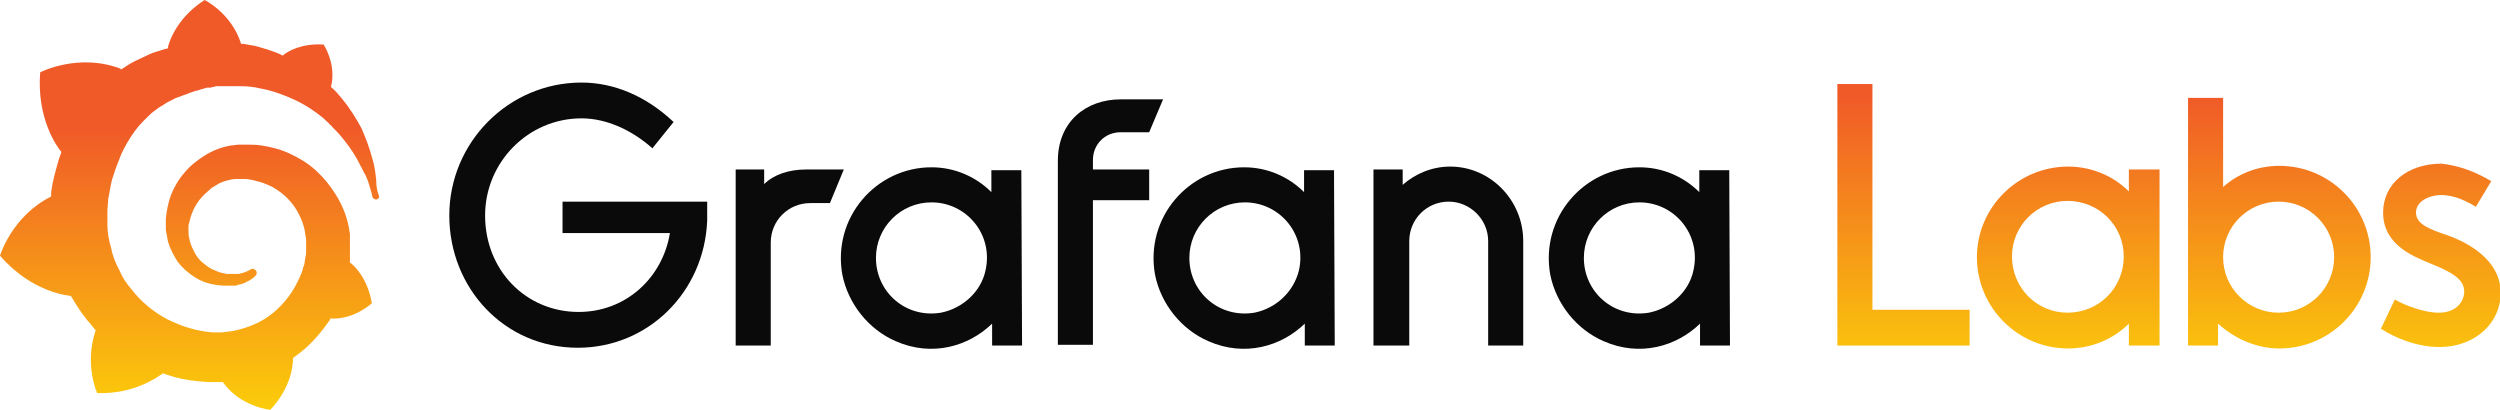
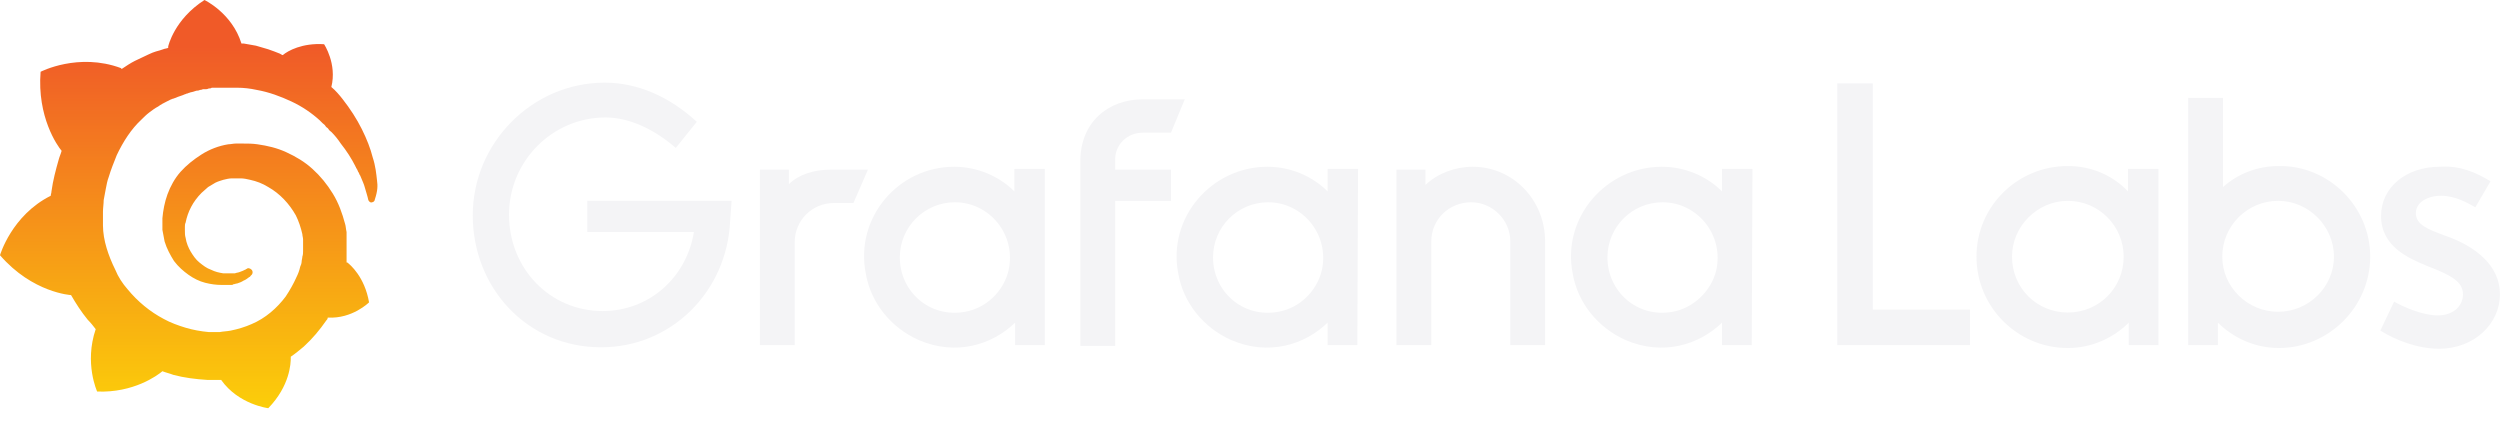
- <svg xmlns="http://www.w3.org/2000/svg" version="1.1" id="Layer_1" x="0px" y="0px" viewBox="0 0 342.2 56" style="enable-background:new 0 0 342.2 56;" xml:space="preserve">
-   <style type="text/css">
-   .st0{fill:#0A0A0A;}
- 	.st1{fill:url(#SVGID_1_);}
- 	.st2{fill:url(#SVGID_2_);}
- 	.st3{fill:url(#SVGID_3_);}
- 	.st4{fill:url(#SVGID_4_);}
- 	.st5{fill:url(#SVGID_5_);}
-  </style>
-   <g>
-     <g>
-       <path class="st0" d="M96.8,30.2c-0.4,9.8-8.1,17.4-17.7,17.4c-10.1,0-17.6-8.2-17.6-18.1c0-10,8.1-18.2,18.1-18.2    c4.5,0,8.9,1.9,12.6,5.4l-2.9,3.6c-2.8-2.5-6.3-4.1-9.7-4.1c-7.3,0-13.2,6-13.2,13.3c0,7.5,5.6,13.2,12.8,13.2    c6.5,0,11.5-4.7,12.5-10.8H77v-4.3h19.8L96.8,30.2L96.8,30.2z">
-    </path>
-       <path class="st0" d="M113.6,27.8h-2.7c-3,0-5.4,2.4-5.4,5.4v14.1h-4.8V23.2h3.9v2c1.3-1.3,3.4-2,5.7-2h5.2L113.6,27.8z">
-    </path>
-       <path class="st0" d="M139.9,47.3h-4.1v-3c-3.2,3.1-8.2,4.6-13.2,2.4c-3.7-1.6-6.5-5.1-7.3-9.1c-1.4-7.8,4.6-14.7,12.2-14.7    c3.2,0,6.1,1.3,8.2,3.4v-3h4.1L139.9,47.3L139.9,47.3z M134.9,37c1.1-4.9-2.6-9.3-7.4-9.3c-4.2,0-7.6,3.4-7.6,7.6    c0,4.7,4.1,8.3,8.9,7.5C131.8,42.2,134.3,39.9,134.9,37z">
-    </path>
-       <path class="st0" d="M149.6,21.9v1.3h7.7v4.2h-7.7v19.8h-4.8V22c0-5.3,3.8-8.4,8.6-8.4h5.8l-1.9,4.5h-3.9    C151.2,18.1,149.6,19.8,149.6,21.9z">
-    </path>
-       <path class="st0" d="M182.7,47.3h-4.1v-3c-3.2,3.1-8.2,4.6-13.2,2.4c-3.7-1.6-6.5-5.1-7.3-9.1c-1.4-7.8,4.6-14.7,12.2-14.7    c3.2,0,6.1,1.3,8.2,3.4v-3h4.1L182.7,47.3L182.7,47.3z M177.8,37c1.1-4.9-2.6-9.3-7.4-9.3c-4.2,0-7.6,3.4-7.6,7.6    c0,4.7,4.1,8.3,8.9,7.5C174.7,42.2,177.1,39.9,177.8,37z">
-    </path>
-       <path class="st0" d="M208.5,33v14.3h-4.8V33c0-3-2.5-5.4-5.4-5.4c-3,0-5.4,2.4-5.4,5.4v14.3H188V23.2h4v2.1c1.7-1.5,4-2.5,6.5-2.5    C204,22.8,208.5,27.4,208.5,33z">
-    </path>
-       <path class="st0" d="M236.8,47.3h-4.1v-3c-3.2,3.1-8.2,4.6-13.2,2.4c-3.7-1.6-6.5-5.1-7.3-9.1c-1.4-7.8,4.6-14.7,12.2-14.7    c3.2,0,6.1,1.3,8.2,3.4v-3h4.1L236.8,47.3L236.8,47.3z M231.8,37c1.1-4.9-2.6-9.3-7.4-9.3c-4.2,0-7.6,3.4-7.6,7.6    c0,4.7,4.1,8.3,8.9,7.5C228.7,42.2,231.2,39.9,231.8,37z">
-    </path>
-     </g>
-     <g>
-       <linearGradient id="SVGID_1_" gradientUnits="userSpaceOnUse" x1="260.616" y1="-156.425" x2="260.616" y2="-105.79" gradientTransform="matrix(1 0 0 -1 0 -92.7219)">
-         <stop offset="0" style="stop-color:#FFF100">
-     </stop>
-         <stop offset="1" style="stop-color:#F05A28">
-     </stop>
-       </linearGradient>
-       <path class="st1" d="M269.7,47.3h-18.2V11.5h4.8v30.9h13.3V47.3L269.7,47.3z">
-    </path>
-       <linearGradient id="SVGID_2_" gradientUnits="userSpaceOnUse" x1="282.992" y1="-156.425" x2="282.992" y2="-105.79" gradientTransform="matrix(1 0 0 -1 0 -92.7219)">
-         <stop offset="0" style="stop-color:#FFF100">
-     </stop>
-         <stop offset="1" style="stop-color:#F05A28">
-     </stop>
-       </linearGradient>
-       <path class="st2" d="M295.5,47.3h-4.1v-3c-2.1,2.1-5.1,3.4-8.3,3.4c-6.9,0-12.5-5.6-12.5-12.5c0-6.8,5.6-12.4,12.5-12.4    c3.2,0,6.2,1.3,8.3,3.4v-3h4.2V47.3z M290.7,35.1c0-4.2-3.4-7.6-7.7-7.6c-4.2,0-7.6,3.4-7.6,7.6c0,4.3,3.4,7.7,7.6,7.7    C287.3,42.8,290.7,39.4,290.7,35.1z">
-    </path>
-       <linearGradient id="SVGID_3_" gradientUnits="userSpaceOnUse" x1="311.998" y1="-156.425" x2="311.998" y2="-105.79" gradientTransform="matrix(1 0 0 -1 0 -92.7219)">
-         <stop offset="0" style="stop-color:#FFF100">
-     </stop>
-         <stop offset="1" style="stop-color:#F05A28">
-     </stop>
-       </linearGradient>
-       <path class="st3" d="M324.5,35.2c0,6.9-5.6,12.5-12.5,12.5c-3.2,0-6.2-1.4-8.4-3.4v3h-4.1V13.4h4.8v12.2c2-1.8,4.7-2.9,7.7-2.9    C318.9,22.7,324.5,28.3,324.5,35.2z M319.5,35.2c0-4.2-3.4-7.6-7.6-7.6c-4.2,0-7.6,3.4-7.6,7.6c0,4.2,3.4,7.6,7.6,7.6    S319.5,39.4,319.5,35.2z">
-    </path>
-       <linearGradient id="SVGID_4_" gradientUnits="userSpaceOnUse" x1="334.03" y1="-156.425" x2="334.03" y2="-105.79" gradientTransform="matrix(1 0 0 -1 0 -92.7219)">
-         <stop offset="0" style="stop-color:#FFF100">
-     </stop>
-         <stop offset="1" style="stop-color:#F05A28">
-     </stop>
-       </linearGradient>
-       <path class="st4" d="M341,24.8l-2.1,3.5c-1-0.6-2.8-1.6-4.7-1.6c-1.8,0-3.5,0.9-3.5,2.4c0,1.6,1.9,2.3,4.3,3.1    c3.9,1.4,7.3,4,7.3,7.9c0,4-3.4,7.4-8.4,7.4c-3,0-6-1.2-8-2.5l1.9-4c1.4,0.8,4,1.8,6,1.8c2.4,0,3.5-1.5,3.5-2.9    c0-1.6-1.5-2.6-4.8-3.9c-2.4-1-6.3-2.6-6.3-6.9c0-4,3.4-6.7,8-6.7C336.8,22.7,339,23.6,341,24.8z">
-    </path>
-     </g>
-     <linearGradient id="SVGID_5_" gradientUnits="userSpaceOnUse" x1="25.795" y1="-161.304" x2="25.795" y2="-110.151" gradientTransform="matrix(1 0 0 -1 0 -92.7219)">
-       <stop offset="0" style="stop-color:#FFF100">
-    </stop>
-       <stop offset="1" style="stop-color:#F05A28">
-    </stop>
+ <svg xmlns="http://www.w3.org/2000/svg" width="135" height="23" viewBox="0 0 135 23" fill="none">
+   <path fill-rule="evenodd" clip-rule="evenodd" d="M99.214 18.636H106.379V16.718h-5.247V4.502H99.214V18.636zM114.952 18.637H116.558V9.123H114.913V10.336C114.091 9.475 112.956 8.966 111.664 8.966c-2.741.0-4.934 2.193-4.934 4.894.0 2.701 2.193 4.933 4.934 4.933C112.956 18.793 114.13 18.245 114.952 17.423v1.214zm-3.288-7.791c1.683.0 3.014 1.37 3.014 3.015.0 1.684-1.331 3.015-3.014 3.015-1.684.0-3.015-1.331-3.015-3.015.0-1.644 1.37-3.015 3.015-3.015zm16.327 3.014c0 2.702-2.232 4.933-4.934 4.933C121.765 18.793 120.591 18.245 119.768 17.423v1.214h-1.605V5.285H120.043V10.101C120.826 9.396 121.883 8.966 123.057 8.966 125.759 8.927 127.991 11.158 127.991 13.86zm-1.958.0c0-1.644-1.37-3.015-3.015-3.015-1.644.0-3.015 1.331-3.015 3.015.0 1.644 1.371 2.976 3.015 2.976 1.645.0 3.015-1.331 3.015-2.976zm7.634-2.663L134.489 9.788C133.706 9.318 132.845 8.926 131.748 9.005 129.947 9.005 128.577 10.101 128.577 11.667 128.577 13.326 130.097 13.958 131.04 14.351L131.083 14.369C132.414 14.878 133.001 15.23 133.001 15.896c0 .548-.43 1.135-1.37 1.135C130.848 17.031 129.83 16.6 129.282 16.287l-.744 1.566C129.36 18.362 130.535 18.832 131.709 18.832 133.628 18.832 134.998 17.462 134.998 15.896S133.667 13.312 132.14 12.763C132.084 12.742 132.029 12.722 131.975 12.702 131.115 12.382 130.456 12.137 130.456 11.511 130.456 10.923 131.083 10.571 131.827 10.571S133.275 10.962 133.667 11.197z" fill="#f4f4f6" />
+   <path d="M20.36 9.749C20.32 9.397 20.281 8.966 20.125 8.496 20.007 8.026 19.811 7.517 19.537 6.969 19.263 6.421 18.911 5.873 18.48 5.325 18.324 5.129 18.128 4.894 17.893 4.698 18.206 3.445 17.501 2.388 17.501 2.388 16.327 2.31 15.544 2.741 15.27 2.976 15.23 2.976 15.191 2.936 15.113 2.897 14.917 2.819 14.722 2.741 14.487 2.662 14.252 2.584 14.056 2.545 13.821 2.467 13.586 2.427 13.351 2.388 13.155 2.349 13.116 2.349 13.077 2.349 13.038 2.349 12.529.705 11.041.0 11.041.0 9.397 1.057 9.083 2.506 9.083 2.506s0 .039.0.078C9.005 2.623 8.888 2.623 8.809 2.662 8.692 2.702 8.574 2.741 8.418 2.78 8.3 2.819 8.183 2.858 8.026 2.936 7.791 3.054 7.517 3.171 7.282 3.289 7.048 3.406 6.813 3.563 6.578 3.72 6.539 3.72 6.539 3.68 6.539 3.68c-2.31-.861-4.346.196-4.346.196C1.997 6.304 3.093 7.87 3.328 8.144 3.289 8.3 3.211 8.457 3.171 8.614c-.157.548-.313 1.135-.392 1.723C2.78 10.415 2.741 10.493 2.741 10.571.626 11.628.0 13.782.0 13.782c1.762 2.036 3.837 2.153 3.837 2.153C4.111 16.405 4.385 16.836 4.737 17.266 4.894 17.423 5.051 17.619 5.168 17.775 4.542 19.616 5.246 21.143 5.246 21.143 7.204 21.221 8.496 20.281 8.77 20.046 8.966 20.125 9.162 20.164 9.358 20.242 9.945 20.399 10.571 20.477 11.198 20.516c.157.0.313.0.47.0H11.746 11.785 11.863 11.942c.94 1.331 2.545 1.527 2.545 1.527 1.175-1.214 1.214-2.428 1.214-2.702V19.302 19.263C15.935 19.107 16.17 18.911 16.405 18.715 16.875 18.284 17.266 17.815 17.619 17.306 17.658 17.266 17.697 17.227 17.697 17.149 19.028 17.227 19.929 16.327 19.929 16.327c-.235-1.37-1.018-2.036-1.175-2.153H18.715C18.715 14.095 18.715 14.017 18.715 13.938c0-.157.0-.313.0-.431V13.312 13.273 13.234 13.194 13.116v-.117C18.715 12.96 18.715 12.921 18.715 12.881 18.715 12.842 18.715 12.803 18.715 12.764v-.117-.117C18.676 12.372 18.676 12.216 18.637 12.098 18.48 11.511 18.284 10.963 17.971 10.454 17.658 9.945 17.306 9.514 16.875 9.123 16.444 8.731 15.974 8.457 15.465 8.222 14.956 7.987 14.447 7.87 13.899 7.791 13.625 7.752 13.39 7.752 13.116 7.752H13.038 12.999 12.96 12.921 12.842C12.803 7.752 12.764 7.752 12.725 7.752 12.607 7.752 12.451 7.791 12.333 7.791 11.824 7.87 11.315 8.066 10.884 8.34 10.454 8.614 10.062 8.927 9.749 9.279 9.436 9.632 9.201 10.062 9.044 10.493 8.888 10.924 8.809 11.354 8.77 11.785c0 .117.0.196.0.313C8.77 12.137 8.77 12.137 8.77 12.177V12.255c0 .039.0.117.0.157C8.809 12.607 8.849 12.842 8.888 13.038 9.005 13.429 9.201 13.782 9.397 14.095 9.632 14.408 9.906 14.643 10.18 14.839 10.454 15.035 10.767 15.191 11.08 15.27 11.393 15.348 11.668 15.387 11.981 15.387c.039.0.078.0.117.0H12.137 12.177C12.216 15.387 12.255 15.387 12.255 15.387s0 0 .039.0H12.333 12.372C12.412 15.387 12.451 15.387 12.49 15.387 12.529 15.387 12.568 15.387 12.607 15.348 12.685 15.348 12.725 15.309 12.803 15.309 12.921 15.27 13.038 15.23 13.155 15.152c.117-.039.196-.117.313-.196C13.508 14.956 13.508 14.917 13.547 14.878 13.664 14.8 13.664 14.643 13.586 14.565S13.39 14.447 13.312 14.526C13.273 14.526 13.273 14.565 13.234 14.565 13.155 14.604 13.077 14.643 12.96 14.682 12.881 14.722 12.764 14.722 12.685 14.761 12.646 14.761 12.568 14.761 12.529 14.761 12.49 14.761 12.49 14.761 12.451 14.761 12.412 14.761 12.412 14.761 12.372 14.761 12.333 14.761 12.333 14.761 12.294 14.761 12.255 14.761 12.216 14.761 12.216 14.761H12.177 12.137C12.098 14.761 12.098 14.761 12.059 14.761 11.824 14.722 11.628 14.682 11.393 14.565 11.159 14.487 10.963 14.33 10.767 14.173 10.571 14.017 10.415 13.782 10.297 13.586 10.18 13.39 10.062 13.116 10.023 12.842 9.984 12.725 9.984 12.568 9.984 12.451 9.984 12.412 9.984 12.372 9.984 12.333V12.294 12.255C9.984 12.177 9.984 12.098 10.023 12.02c.117-.587.392-1.135.861-1.605C11.002 10.297 11.119 10.219 11.237 10.101 11.354 10.023 11.511 9.945 11.628 9.867 11.785 9.788 11.942 9.749 12.059 9.71 12.216 9.671 12.372 9.632 12.529 9.632c.078.0.157.0.235.0H12.803 12.881 12.921 12.999C13.155 9.632 13.351 9.671 13.508 9.71 13.86 9.788 14.173 9.906 14.487 10.101 15.113 10.454 15.622 11.002 15.974 11.628 16.131 11.942 16.248 12.294 16.327 12.646 16.327 12.725 16.366 12.842 16.366 12.921V12.999 13.077C16.366 13.116 16.366 13.116 16.366 13.155 16.366 13.194 16.366 13.194 16.366 13.234V13.312 13.39c0 .039.0.117.0.157C16.366 13.664 16.366 13.743 16.327 13.86 16.327 13.938 16.288 14.056 16.288 14.134S16.248 14.33 16.209 14.408C16.17 14.604 16.092 14.8 16.014 14.956 15.857 15.309 15.661 15.661 15.426 16.014 14.956 16.64 14.33 17.188 13.586 17.501 13.234 17.658 12.842 17.775 12.451 17.854 12.255 17.893 12.059 17.893 11.863 17.932H11.824 11.785 11.707 11.628 11.589c.039.0.0.0.0.0-.117.0-.196.0-.313.0C10.845 17.893 10.415 17.815 10.023 17.697 9.632 17.58 9.201 17.423 8.849 17.227 8.105 16.836 7.439 16.288 6.891 15.622c-.274-.313-.509-.666-.666-1.057C6.03 14.173 5.873 13.782 5.755 13.39 5.638 12.999 5.56 12.568 5.56 12.177V12.098 12.059 11.981v-.235V11.707 11.628 11.589c0-.039.0-.117.0-.157C5.56 11.237 5.599 11.002 5.599 10.806 5.638 10.61 5.677 10.376 5.716 10.18 5.755 9.984 5.795 9.749 5.873 9.553 5.99 9.162 6.147 8.77 6.304 8.379 6.656 7.635 7.087 6.969 7.635 6.46 7.752 6.343 7.909 6.186 8.066 6.069 8.222 5.951 8.379 5.834 8.535 5.755 8.692 5.638 8.849 5.56 9.005 5.481 9.083 5.442 9.162 5.403 9.24 5.364 9.279 5.364 9.318 5.325 9.358 5.325S9.436 5.286 9.475 5.286C9.632 5.207 9.827 5.168 9.984 5.09 10.023 5.09 10.062 5.051 10.101 5.051 10.141 5.051 10.18 5.012 10.219 5.012 10.297 4.972 10.415 4.972 10.493 4.933 10.532 4.933 10.571 4.894 10.65 4.894 10.689 4.894 10.728 4.894 10.806 4.855 10.845 4.855 10.884 4.855 10.963 4.816H11.041 11.119C11.159 4.816 11.198 4.816 11.276 4.777 11.315 4.777 11.393 4.777 11.433 4.737 11.472 4.737 11.55 4.737 11.589 4.737 11.628 4.737 11.668 4.737 11.707 4.737H11.785 11.824 11.863C11.902 4.737 11.981 4.737 12.02 4.737H12.098s.039.0.0.0H12.137C12.177 4.737 12.216 4.737 12.255 4.737 12.451 4.737 12.607 4.737 12.803 4.737 13.155 4.737 13.508 4.777 13.86 4.855 14.526 4.972 15.152 5.207 15.739 5.481s1.096.626 1.527 1.018C17.306 6.539 17.306 6.539 17.345 6.578 17.384 6.617 17.384 6.617 17.423 6.656 17.462 6.695 17.541 6.734 17.58 6.813 17.619 6.891 17.697 6.891 17.736 6.969 17.775 7.048 17.854 7.087 17.893 7.126 18.089 7.322 18.245 7.517 18.402 7.752 18.715 8.144 18.989 8.574 19.185 8.966 19.185 9.005 19.224 9.005 19.224 9.044 19.224 9.083 19.263 9.083 19.263 9.123 19.302 9.162 19.302 9.201 19.341 9.279 19.381 9.318 19.381 9.358 19.42 9.436 19.459 9.475 19.459 9.514 19.498 9.592 19.576 9.788 19.655 9.945 19.694 10.101 19.772 10.376 19.851 10.61 19.89 10.806 19.929 10.884 20.007 10.963 20.085 10.924 20.164 10.924 20.242 10.845 20.242 10.767 20.399 10.297 20.399 10.023 20.36 9.749z" fill="url(#paint0_linear_16731_2713)" />
+   <path d="M39.429 11.903C39.272 15.74 36.257 18.754 32.459 18.754c-3.994.0-6.93-3.211-6.93-7.126.0-3.915 3.211-7.165 7.126-7.165C34.417 4.464 36.14 5.208 37.627 6.578l-1.135 1.409c-1.135-.979-2.467-1.644-3.798-1.644-2.858.0-5.207 2.349-5.207 5.247.0 2.936 2.232 5.207 5.051 5.207 2.545.0 4.542-1.84 4.933-4.268H31.715V10.845h7.792L39.429 11.903z" fill="#f4f4f6" />
+   <path d="M46.085 10.963H45.028c-1.175.0-2.114.94-2.114 2.114v5.56H41.034V9.162h1.566V9.945C43.109 9.436 43.931 9.162 44.832 9.162h2.036L46.085 10.963z" fill="#f4f4f6" />
+   <path d="M56.42 18.637H54.815V17.423C53.562 18.637 51.605 19.224 49.608 18.362 48.12 17.697 47.024 16.366 46.75 14.76 46.162 11.746 48.512 9.005 51.526 9.005 52.779 9.005 53.954 9.514 54.776 10.336V9.122H56.42V18.637zm-1.958-4.033C54.894 12.685 53.445 10.923 51.566 10.923c-1.644.0-2.976 1.331-2.976 2.976.0 1.84 1.605 3.289 3.524 2.937C53.249 16.64 54.189 15.739 54.463 14.604z" fill="#f4f4f6" />
+   <path d="M60.219 8.613V9.162h3.015v1.684H60.219v7.831H58.339V8.692c0-2.075 1.488-3.328 3.367-3.328h2.271L63.233 7.165h-1.527C60.884 7.165 60.219 7.791 60.219 8.613z" fill="#f4f4f6" />
+   <path d="M73.296 18.637H71.691V17.423C70.438 18.637 68.48 19.224 66.483 18.362 64.995 17.697 63.899 16.366 63.625 14.76 63.038 11.746 65.426 9.005 68.441 9.005 69.694 9.005 70.868 9.514 71.691 10.336V9.122h1.644L73.296 18.637zM71.377 14.604C71.808 12.685 70.359 10.923 68.48 10.923c-1.644.0-2.976 1.331-2.976 2.976.0 1.84 1.605 3.289 3.524 2.937C70.163 16.64 71.103 15.739 71.377 14.604z" fill="#f4f4f6" />
+   <path d="M83.436 13.038v5.599H81.557V13.038C81.557 11.863 80.578 10.923 79.443 10.923 78.229 10.923 77.29 11.863 77.29 13.038v5.599H75.41V9.161H76.976v.822C77.642 9.357 78.582 9.005 79.521 9.005 81.714 9.005 83.436 10.806 83.436 13.038z" fill="#f4f4f6" />
+   <path d="M94.594 18.637H92.989V17.423C91.736 18.637 89.778 19.224 87.781 18.362 86.294 17.697 85.197 16.366 84.923 14.76 84.336 11.746 86.724 9.005 89.739 9.005 90.992 9.005 92.167 9.514 92.989 10.336V9.122h1.644L94.594 18.637zM92.676 14.604C93.106 12.685 91.658 10.923 89.778 10.923c-1.644.0-2.976 1.331-2.976 2.976.0 1.84 1.605 3.289 3.524 2.937C91.423 16.64 92.401 15.739 92.676 14.604z" fill="#f4f4f6" />
+   <defs>
+     <linearGradient id="paint0_linear_16731_2713" x1="10.254" y1="28" x2="10.254" y2="2.5" gradientUnits="userSpaceOnUse">
+       <stop stop-color="#fff100" />
+       <stop offset="1" stop-color="#f05a28" />
    </linearGradient>
-     <path class="st5" d="M51.5,24.7c-0.1-0.9-0.2-2-0.6-3.2c-0.3-1.2-0.8-2.5-1.4-3.9c-0.7-1.3-1.6-2.8-2.7-4.1   c-0.4-0.5-0.9-1.1-1.5-1.6c0.8-3.1-1-5.8-1-5.8c-3-0.2-4.9,0.9-5.6,1.5c-0.1,0-0.2-0.1-0.4-0.2c-0.5-0.2-1-0.4-1.6-0.6   s-1.1-0.3-1.7-0.5c-0.6-0.1-1.1-0.2-1.7-0.3c-0.1,0-0.2,0-0.3,0C31.7,1.8,28,0,28,0c-4.2,2.7-5,6.4-5,6.4s0,0.1,0,0.2   c-0.2,0.1-0.5,0.1-0.7,0.2c-0.3,0.1-0.6,0.2-1,0.3c-0.3,0.1-0.6,0.2-1,0.4c-0.6,0.3-1.3,0.6-1.9,0.9c-0.6,0.3-1.2,0.7-1.8,1.1   c-0.1,0-0.1-0.1-0.1-0.1c-5.8-2.2-11,0.5-11,0.5C5,16.2,7.8,20.1,8.4,20.8c-0.1,0.4-0.3,0.8-0.4,1.2c-0.4,1.4-0.8,2.8-1,4.3   C7,26.5,7,26.7,7,26.9C1.6,29.6,0,35,0,35c4.5,5.2,9.7,5.5,9.7,5.5c0,0,0,0,0,0c0.7,1.2,1.4,2.3,2.3,3.4c0.4,0.4,0.7,0.9,1.1,1.3   c-1.6,4.7,0.2,8.6,0.2,8.6c5,0.2,8.3-2.2,9-2.7c0.5,0.2,1,0.3,1.5,0.5c1.5,0.4,3.1,0.6,4.7,0.7c0.4,0,0.8,0,1.2,0H30l0.1,0l0.2,0   l0.2,0l0,0c2.4,3.4,6.5,3.8,6.5,3.8c2.9-3.1,3.1-6.2,3.1-6.9l0,0c0,0,0,0,0,0c0-0.1,0-0.1,0-0.1l0,0c0,0,0-0.1,0-0.1   c0.6-0.4,1.2-0.9,1.8-1.4c1.2-1.1,2.2-2.3,3.1-3.6c0.1-0.1,0.2-0.2,0.2-0.4c3.3,0.2,5.7-2.1,5.7-2.1c-0.6-3.5-2.5-5.2-2.9-5.5l0,0   c0,0,0,0,0,0c0,0,0,0,0,0l0,0c0,0,0,0-0.1,0c0-0.2,0-0.4,0-0.6c0-0.4,0-0.7,0-1.1v-0.3v-0.1v-0.1c0-0.1,0-0.1,0-0.1l0-0.2l0-0.3   c0-0.1,0-0.2,0-0.3c0-0.1,0-0.2,0-0.3l0-0.3l0-0.3c-0.1-0.4-0.1-0.8-0.2-1.1c-0.3-1.5-0.9-2.9-1.7-4.2c-0.8-1.3-1.7-2.4-2.8-3.4   c-1.1-1-2.3-1.7-3.6-2.3c-1.3-0.6-2.6-0.9-3.9-1.1c-0.7-0.1-1.3-0.1-2-0.1l-0.2,0h-0.1c0,0-0.1,0-0.1,0l-0.1,0l-0.2,0   c-0.1,0-0.2,0-0.3,0c-0.3,0-0.7,0.1-1,0.1c-1.3,0.2-2.6,0.7-3.7,1.4c-1.1,0.7-2.1,1.5-2.8,2.4c-0.8,0.9-1.4,2-1.8,3   c-0.4,1.1-0.6,2.2-0.7,3.2c0,0.3,0,0.5,0,0.8c0,0.1,0,0.1,0,0.2l0,0.2c0,0.1,0,0.3,0,0.4c0.1,0.5,0.2,1.1,0.3,1.6   c0.3,1,0.8,1.9,1.3,2.7c0.6,0.8,1.3,1.4,2,1.9c0.7,0.5,1.5,0.9,2.3,1.1c0.8,0.2,1.5,0.3,2.3,0.3c0.1,0,0.2,0,0.3,0c0,0,0.1,0,0.1,0   s0.1,0,0.1,0c0.1,0,0.2,0,0.2,0c0,0,0,0,0.1,0l0.1,0c0,0,0.1,0,0.1,0c0.1,0,0.2,0,0.3,0c0.1,0,0.2,0,0.3-0.1c0.2,0,0.3-0.1,0.5-0.1   c0.3-0.1,0.6-0.2,0.9-0.4c0.3-0.1,0.5-0.3,0.8-0.5c0.1,0,0.1-0.1,0.2-0.2c0.3-0.2,0.3-0.6,0.1-0.8c-0.2-0.2-0.5-0.3-0.7-0.1   c-0.1,0-0.1,0.1-0.2,0.1c-0.2,0.1-0.4,0.2-0.7,0.3c-0.2,0.1-0.5,0.1-0.7,0.2c-0.1,0-0.3,0-0.4,0c-0.1,0-0.1,0-0.2,0   c-0.1,0-0.1,0-0.2,0s-0.1,0-0.2,0c-0.1,0-0.2,0-0.2,0c0,0,0,0,0,0h0l-0.1,0c0,0-0.1,0-0.1,0c-0.1,0-0.1,0-0.2,0   c-0.6-0.1-1.1-0.2-1.7-0.5c-0.6-0.2-1.1-0.6-1.6-1c-0.5-0.4-0.9-0.9-1.2-1.5c-0.3-0.6-0.6-1.2-0.7-1.9c-0.1-0.3-0.1-0.7-0.1-1   c0-0.1,0-0.2,0-0.3c0,0,0,0,0,0v0l0-0.1c0,0,0-0.1,0-0.1c0-0.2,0-0.4,0.1-0.6c0.3-1.5,1-2.9,2.2-4c0.3-0.3,0.6-0.5,0.9-0.8   c0.3-0.2,0.7-0.4,1-0.6c0.4-0.2,0.7-0.3,1.1-0.4c0.4-0.1,0.8-0.2,1.2-0.2c0.2,0,0.4,0,0.6,0c0.1,0,0.1,0,0.1,0l0.2,0l0.1,0   c0,0,0,0,0,0h0l0.2,0c0.4,0,0.9,0.1,1.3,0.2c0.9,0.2,1.7,0.5,2.5,0.9c1.6,0.9,2.9,2.2,3.7,3.9c0.4,0.8,0.7,1.7,0.8,2.6   c0,0.2,0.1,0.5,0.1,0.7l0,0.2l0,0.2c0,0.1,0,0.1,0,0.2c0,0.1,0,0.1,0,0.2v0.2l0,0.2c0,0.1,0,0.3,0,0.4c0,0.3,0,0.5-0.1,0.8   c0,0.2-0.1,0.5-0.1,0.7c0,0.2-0.1,0.5-0.2,0.7c-0.1,0.5-0.3,1-0.5,1.4c-0.4,0.9-0.9,1.8-1.5,2.6c-1.2,1.6-2.8,3-4.7,3.8   c-0.9,0.4-1.9,0.7-2.9,0.9c-0.5,0.1-1,0.1-1.5,0.2l-0.1,0h-0.1h-0.2H30h-0.1c0.1,0,0,0,0,0h0c-0.3,0-0.5,0-0.8,0   c-1.1-0.1-2.2-0.3-3.2-0.6c-1-0.3-2-0.7-3-1.2c-1.9-1-3.6-2.4-4.9-4.1c-0.7-0.8-1.3-1.7-1.7-2.7c-0.5-0.9-0.9-1.9-1.1-3   c-0.3-1-0.5-2.1-0.5-3.1l0-0.2l0,0v0V30l0-0.2v0v-0.1v-0.1l0-0.2v0c0,0,0,0,0,0v-0.1c0-0.1,0-0.3,0-0.4c0-0.5,0.1-1,0.1-1.6   c0.1-0.5,0.2-1.1,0.3-1.6s0.2-1.1,0.4-1.6c0.3-1,0.7-2,1.1-3c0.9-1.9,2-3.6,3.4-4.9c0.3-0.3,0.7-0.7,1.1-1c0.4-0.3,0.8-0.6,1.2-0.8   c0.4-0.3,0.8-0.5,1.2-0.7c0.2-0.1,0.4-0.2,0.6-0.3c0.1,0,0.2-0.1,0.3-0.1c0.1,0,0.2-0.1,0.3-0.1c0.4-0.2,0.9-0.3,1.3-0.5   c0.1,0,0.2-0.1,0.3-0.1c0.1,0,0.2-0.1,0.3-0.1c0.2-0.1,0.5-0.1,0.7-0.2c0.1,0,0.2-0.1,0.3-0.1c0.1,0,0.2,0,0.3-0.1   c0.1,0,0.2,0,0.4-0.1l0.2,0l0.2,0c0.1,0,0.2,0,0.4-0.1c0.1,0,0.3,0,0.4-0.1c0.1,0,0.3,0,0.4,0c0.1,0,0.2,0,0.3,0l0.2,0l0.1,0l0.1,0   c0.1,0,0.3,0,0.4,0l0.2,0c0,0,0.1,0,0,0h0l0.1,0c0.1,0,0.2,0,0.3,0c0.5,0,0.9,0,1.4,0c0.9,0,1.8,0.1,2.6,0.3   c1.7,0.3,3.3,0.9,4.8,1.6c1.5,0.7,2.8,1.6,3.9,2.5c0.1,0.1,0.1,0.1,0.2,0.2c0.1,0.1,0.1,0.1,0.2,0.2c0.1,0.1,0.3,0.2,0.4,0.4   c0.1,0.1,0.3,0.2,0.4,0.4c0.1,0.1,0.3,0.3,0.4,0.4c0.5,0.5,0.9,1,1.3,1.5c0.8,1,1.5,2.1,2,3.1c0,0.1,0.1,0.1,0.1,0.2   c0,0.1,0.1,0.1,0.1,0.2c0.1,0.1,0.1,0.2,0.2,0.4c0.1,0.1,0.1,0.2,0.2,0.4c0.1,0.1,0.1,0.2,0.2,0.3c0.2,0.5,0.4,0.9,0.5,1.3   c0.2,0.7,0.4,1.3,0.5,1.8c0.1,0.2,0.3,0.3,0.5,0.3c0.2,0,0.4-0.2,0.4-0.4C51.6,26.1,51.5,25.5,51.5,24.7z">
-   </path>
-   </g>
+   </defs>
</svg>
